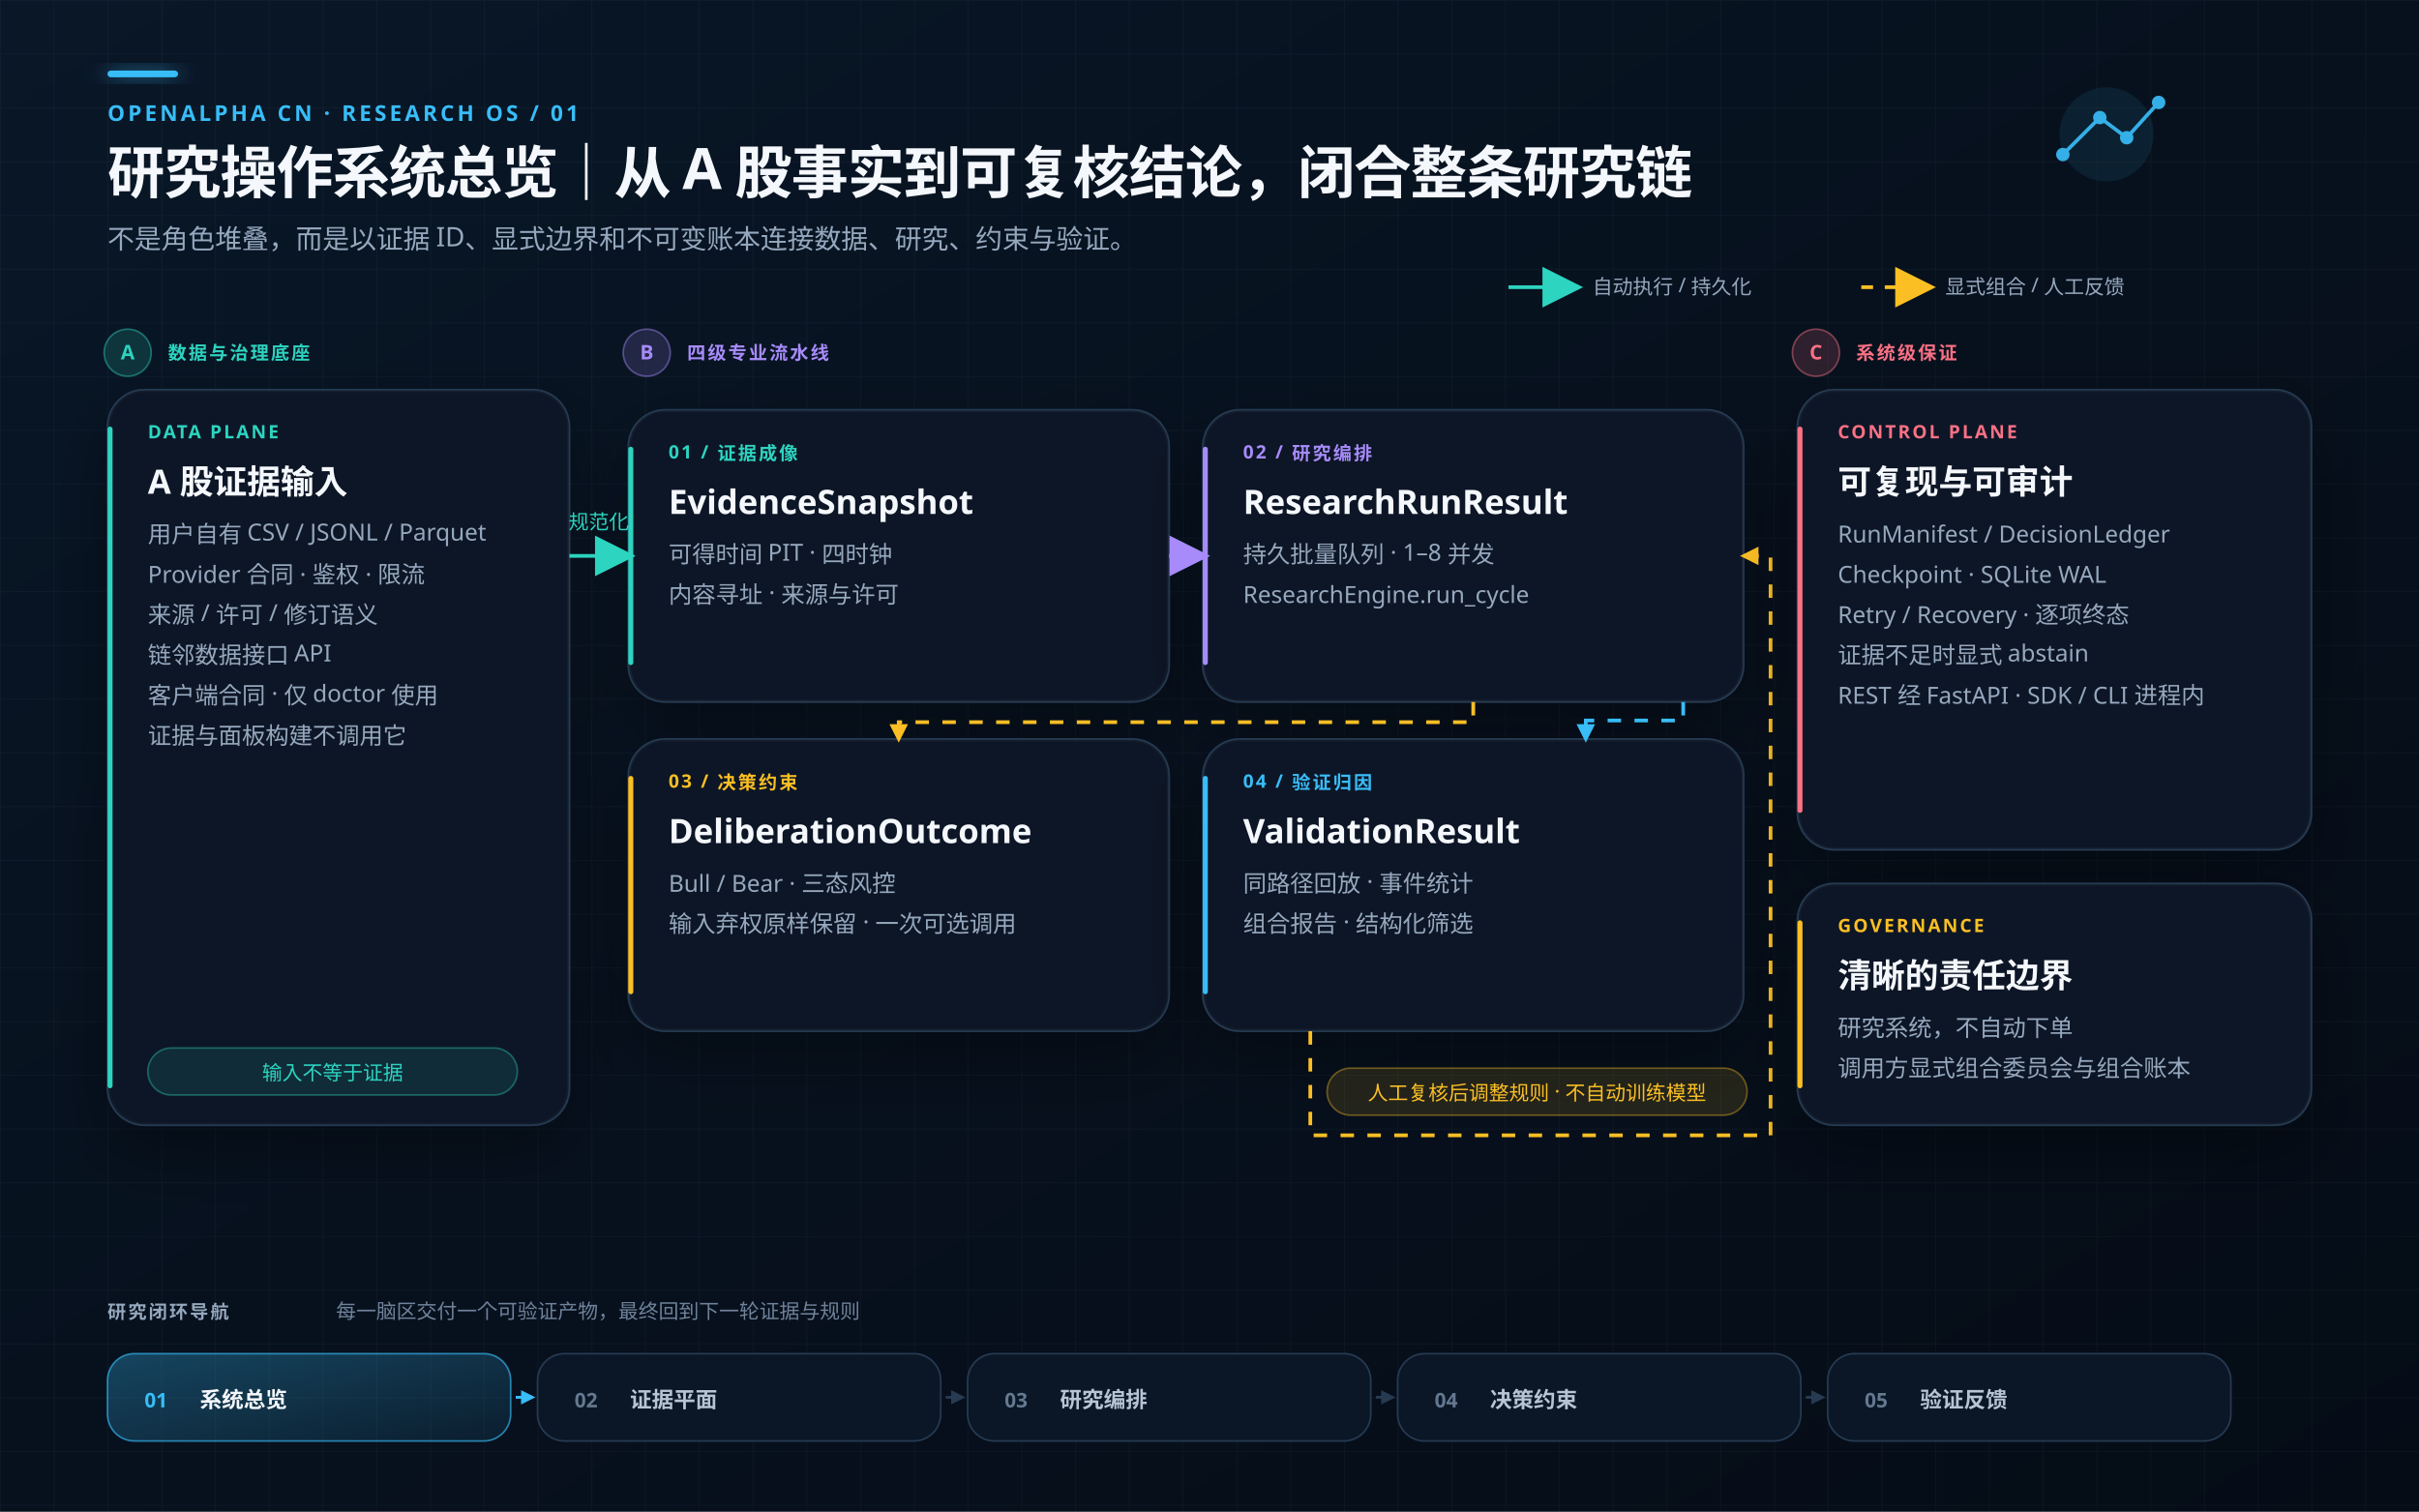
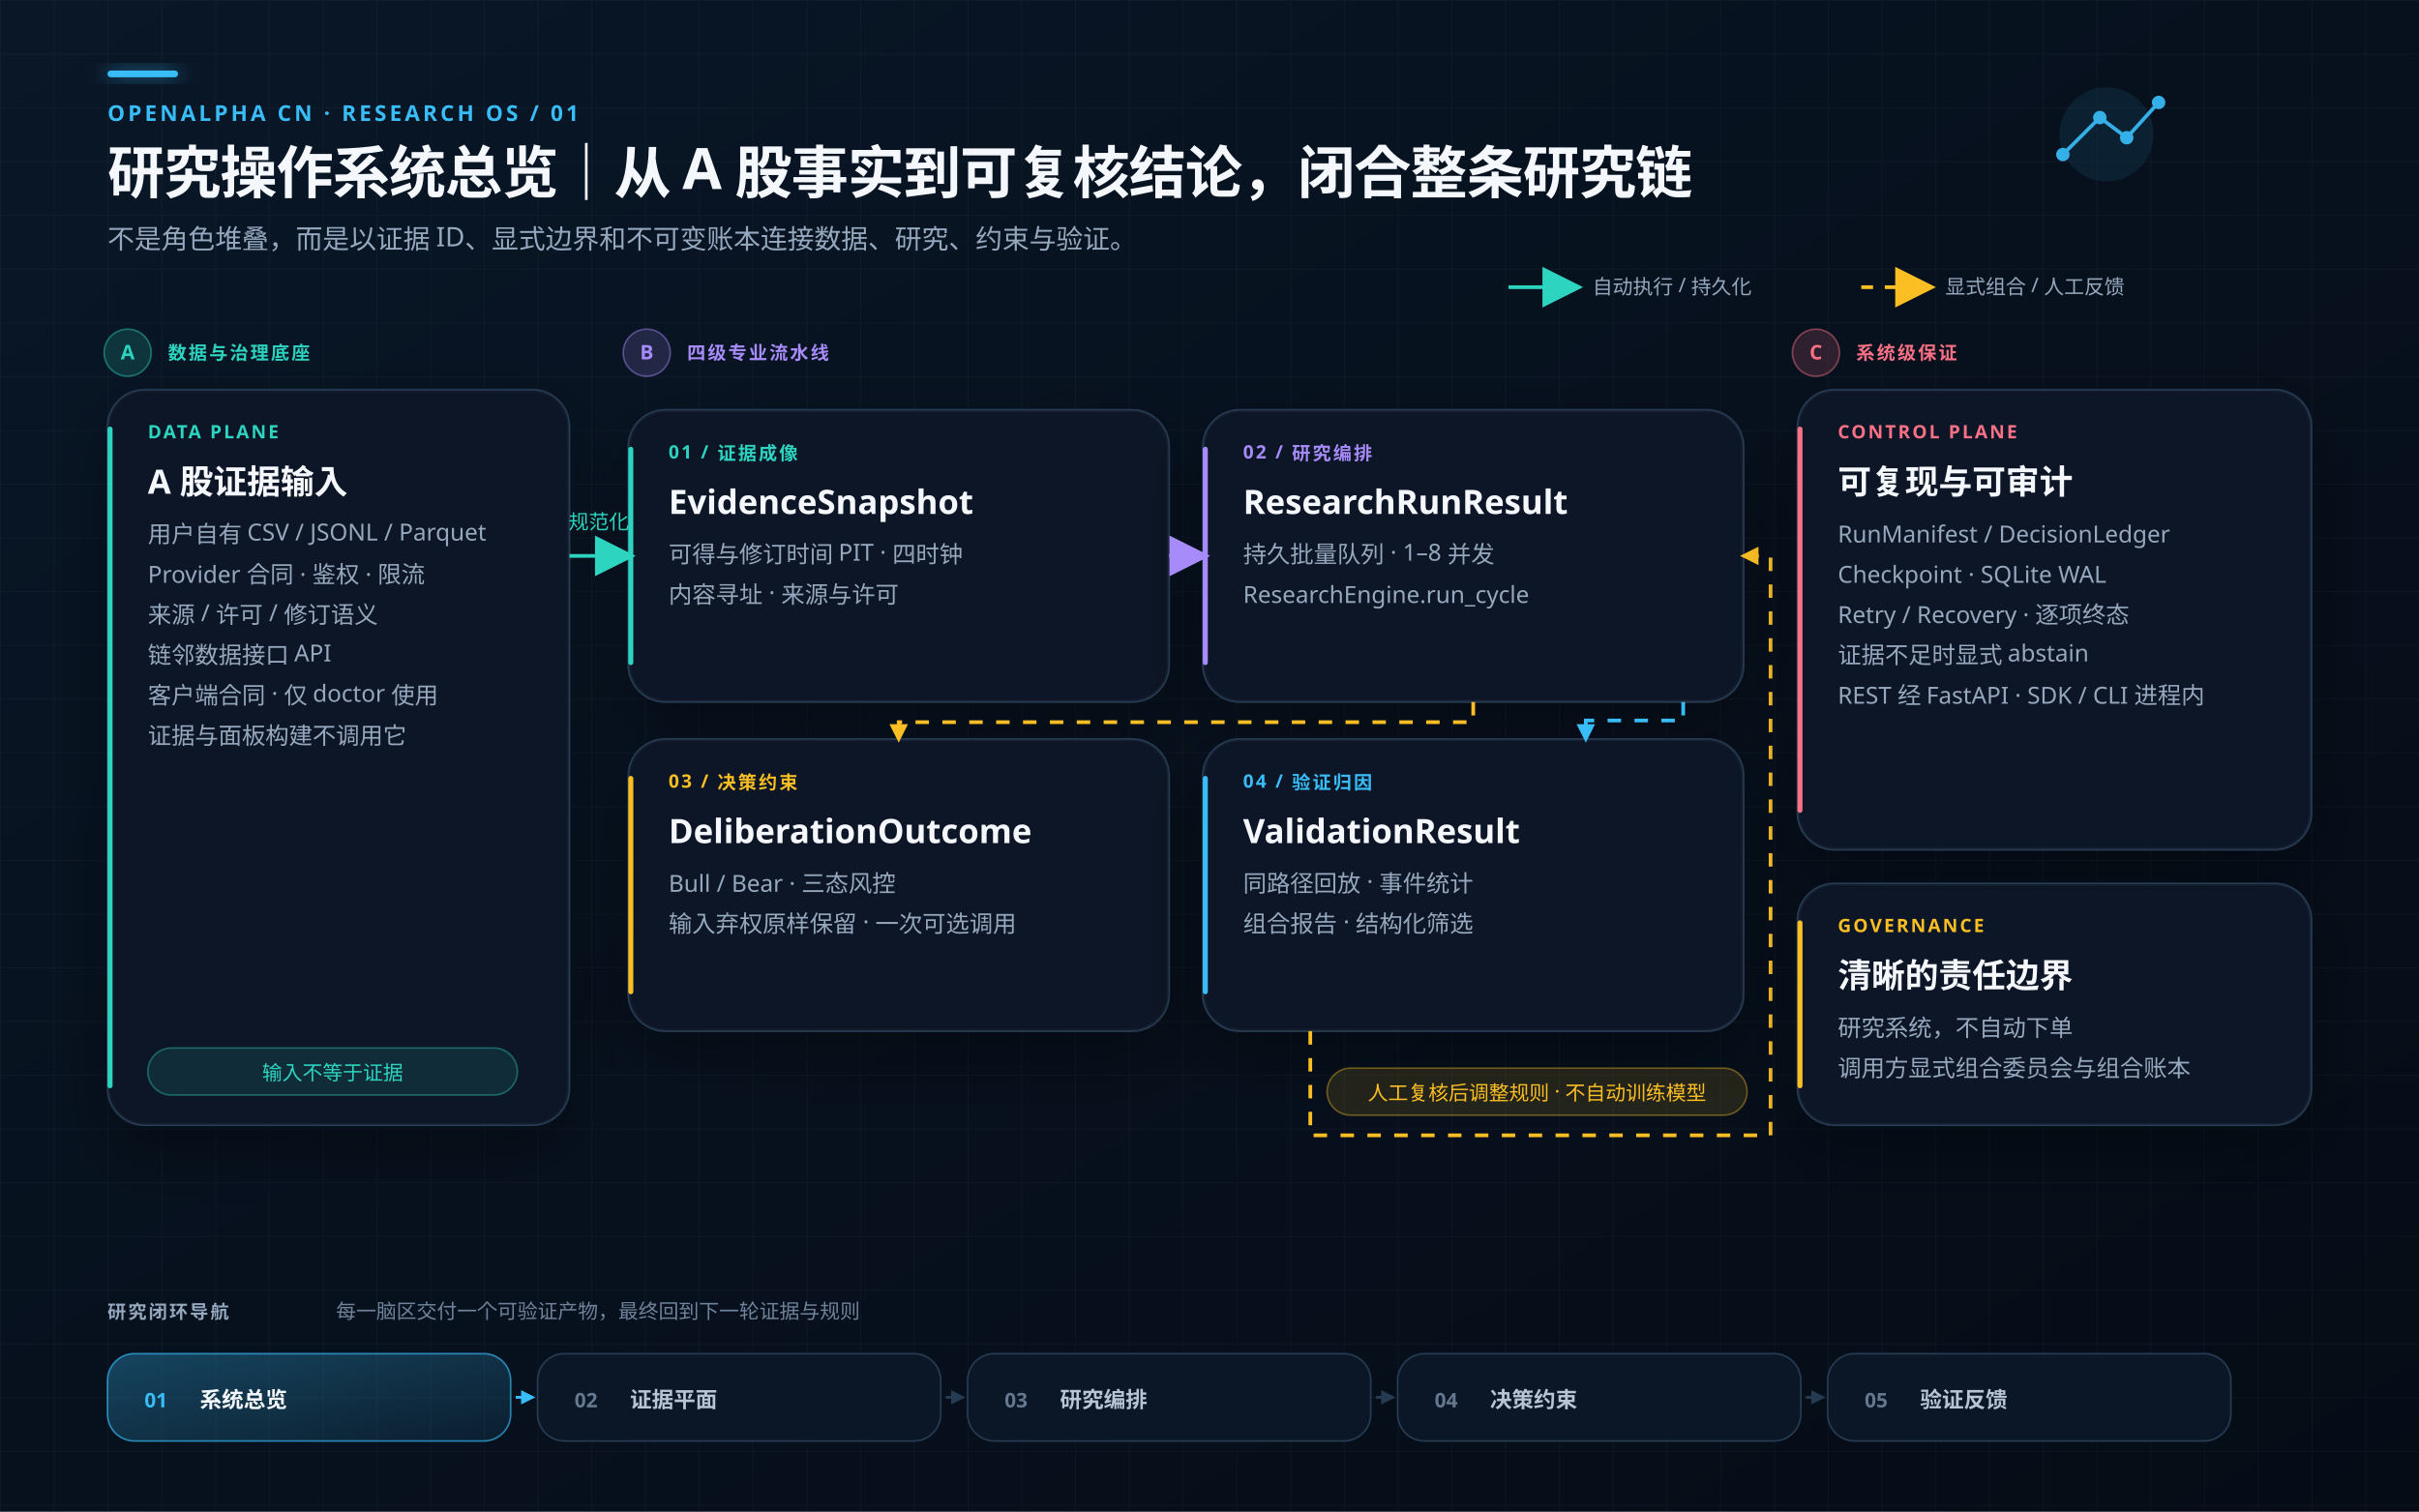
<svg xmlns="http://www.w3.org/2000/svg" width="1440" height="900" viewBox="0 0 1440 900" role="img" aria-labelledby="title desc">
  <defs>
    <linearGradient id="bgGradient" x1="0" y1="0" x2="1" y2="1">
      <stop offset="0" stop-color="#091727" />
      <stop offset=".48" stop-color="#07111E" />
      <stop offset="1" stop-color="#050C16" />
    </linearGradient>
    <radialGradient id="ambient" cx="0" cy="0" r="1" gradientTransform="translate(1160 40) rotate(135) scale(600 420)">
      <stop offset="0" stop-color="#38BDF8" stop-opacity=".16" />
      <stop offset=".62" stop-color="#38BDF8" stop-opacity=".025" />
      <stop offset="1" stop-color="#38BDF8" stop-opacity="0" />
    </radialGradient>
    <linearGradient id="activeNav" x1="0" y1="0" x2="1" y2="1">
      <stop offset="0" stop-color="#38BDF8" stop-opacity=".30" />
      <stop offset="1" stop-color="#38BDF8" stop-opacity=".08" />
    </linearGradient>
    <filter id="shadow" x="-20%" y="-20%" width="150%" height="170%">
      <feDropShadow dx="0" dy="16" stdDeviation="20" flood-color="#000000" flood-opacity=".34" />
    </filter>
    <filter id="softGlow" x="-100%" y="-100%" width="300%" height="300%">
      <feGaussianBlur stdDeviation="7" result="blur" />
      <feMerge>
        <feMergeNode in="blur" />
        <feMergeNode in="SourceGraphic" />
      </feMerge>
    </filter>
    <pattern id="grid" width="32" height="32" patternUnits="userSpaceOnUse">
      <path d="M32 0H0V32" fill="none" stroke="#6D87A3" stroke-width=".55" opacity=".12" />
    </pattern>
    <marker id="arrow-2DD4BF" markerWidth="11" markerHeight="11" refX="9" refY="5.5" orient="auto" markerUnits="strokeWidth">
      <path d="M0 0L11 5.5L0 11Z" fill="#2DD4BF" />
    </marker>
    <marker id="arrowShort-2DD4BF" markerWidth="5" markerHeight="5" refX="4" refY="2.5" orient="auto" markerUnits="strokeWidth">
      <path d="M0 0L5 2.5L0 5Z" fill="#2DD4BF" />
    </marker>
    <marker id="arrow-38BDF8" markerWidth="11" markerHeight="11" refX="9" refY="5.5" orient="auto" markerUnits="strokeWidth">
      <path d="M0 0L11 5.5L0 11Z" fill="#38BDF8" />
    </marker>
    <marker id="arrowShort-38BDF8" markerWidth="5" markerHeight="5" refX="4" refY="2.5" orient="auto" markerUnits="strokeWidth">
      <path d="M0 0L5 2.5L0 5Z" fill="#38BDF8" />
    </marker>
    <marker id="arrow-A78BFA" markerWidth="11" markerHeight="11" refX="9" refY="5.5" orient="auto" markerUnits="strokeWidth">
      <path d="M0 0L11 5.5L0 11Z" fill="#A78BFA" />
    </marker>
    <marker id="arrowShort-A78BFA" markerWidth="5" markerHeight="5" refX="4" refY="2.5" orient="auto" markerUnits="strokeWidth">
      <path d="M0 0L5 2.5L0 5Z" fill="#A78BFA" />
    </marker>
    <marker id="arrow-FBBF24" markerWidth="11" markerHeight="11" refX="9" refY="5.5" orient="auto" markerUnits="strokeWidth">
      <path d="M0 0L11 5.5L0 11Z" fill="#FBBF24" />
    </marker>
    <marker id="arrowShort-FBBF24" markerWidth="5" markerHeight="5" refX="4" refY="2.5" orient="auto" markerUnits="strokeWidth">
      <path d="M0 0L5 2.5L0 5Z" fill="#FBBF24" />
    </marker>
    <marker id="arrow-FB7185" markerWidth="11" markerHeight="11" refX="9" refY="5.5" orient="auto" markerUnits="strokeWidth">
      <path d="M0 0L11 5.5L0 11Z" fill="#FB7185" />
    </marker>
    <marker id="arrowShort-FB7185" markerWidth="5" markerHeight="5" refX="4" refY="2.5" orient="auto" markerUnits="strokeWidth">
      <path d="M0 0L5 2.5L0 5Z" fill="#FB7185" />
    </marker>
    <marker id="arrow-A3E635" markerWidth="11" markerHeight="11" refX="9" refY="5.5" orient="auto" markerUnits="strokeWidth">
      <path d="M0 0L11 5.5L0 11Z" fill="#A3E635" />
    </marker>
    <marker id="arrowShort-A3E635" markerWidth="5" markerHeight="5" refX="4" refY="2.5" orient="auto" markerUnits="strokeWidth">
      <path d="M0 0L5 2.5L0 5Z" fill="#A3E635" />
    </marker>
    <marker id="arrow-263A52" markerWidth="11" markerHeight="11" refX="9" refY="5.5" orient="auto" markerUnits="strokeWidth">
      <path d="M0 0L11 5.5L0 11Z" fill="#263A52" />
    </marker>
    <marker id="arrowShort-263A52" markerWidth="5" markerHeight="5" refX="4" refY="2.5" orient="auto" markerUnits="strokeWidth">
      <path d="M0 0L5 2.5L0 5Z" fill="#263A52" />
    </marker>
    <style>
      text { font-family: Geist, "Plus Jakarta Sans", "Noto Sans SC", "Microsoft YaHei", sans-serif; }
      .eyebrow { font-size: 13px; font-weight: 760; letter-spacing: 1.8px; }
      .title { font-size: 34px; font-weight: 760; letter-spacing: -.5px; }
      .subtitle { font-size: 16px; font-weight: 480; }
      .micro { font-size: 11px; font-weight: 760; letter-spacing: 1.25px; }
      .cardTitle { font-size: 20px; font-weight: 720; }
      .cardTitleTight { font-size: 17px; font-weight: 720; }
      .body { font-size: 14px; font-weight: 490; }
      .small { font-size: 12px; font-weight: 520; }
      .mono { font-size: 12px; font-weight: 680; font-family: Geist Mono, "Noto Sans Mono CJK SC", monospace; }
      .metric { font-size: 28px; font-weight: 780; letter-spacing: -.5px; }
      .nav { font-size: 13px; font-weight: 680; }
      .navNum { font-size: 12px; font-weight: 800; }
    </style>
  </defs>
  <rect width="1440" height="900" fill="#07111E" />
  <rect width="1440" height="900" fill="url(#bgGradient)" />
  <rect width="1440" height="900" fill="url(#ambient)" />
  <rect width="1440" height="900" fill="url(#grid)" />
  <rect x="64" y="42" width="42" height="4" rx="2" fill="#38BDF8" filter="url(#softGlow)" />
  <text x="64" y="72" class="eyebrow" fill="#38BDF8">OPENALPHA CN · RESEARCH OS / 01</text>
  <text x="64" y="115" class="title" fill="#F4F7FB">研究操作系统总览｜从 A 股事实到可复核结论，闭合整条研究链</text>
  <text x="64" y="148" class="subtitle" fill="#96A8BE">不是角色堆叠，而是以证据 ID、显式边界和不可变账本连接数据、研究、约束与验证。</text>
  <g transform="translate(1210 50)" opacity=".92">
    <circle cx="44" cy="30" r="28" fill="#38BDF8" opacity=".09" />
    <path d="M18 42L40 20L56 32L75 11" fill="none" stroke="#38BDF8" stroke-width="2.2" />
    <circle cx="18" cy="42" r="4" fill="#38BDF8" />
    <circle cx="40" cy="20" r="4" fill="#38BDF8" />
    <circle cx="56" cy="32" r="4" fill="#38BDF8" />
    <circle cx="75" cy="11" r="4" fill="#38BDF8" />
  </g>
  <line x1="898" y1="171" x2="938" y2="171" stroke="#2DD4BF" stroke-width="2.2" marker-end="url(#arrow-2DD4BF)" />
  <text x="948" y="175" class="small" fill="#96A8BE" text-anchor="start" opacity="1">自动执行 / 持久化</text>
  <line x1="1108" y1="171" x2="1148" y2="171" stroke="#FBBF24" stroke-width="2.2" stroke-dasharray="7 7" marker-end="url(#arrow-FBBF24)" />
  <text x="1158" y="175" class="small" fill="#96A8BE" text-anchor="start" opacity="1">显式组合 / 人工反馈</text>
  <circle cx="76" cy="210" r="14" fill="#2DD4BF" fill-opacity=".16" stroke="#2DD4BF" stroke-opacity=".45" />
  <text x="76" y="214" class="navNum" fill="#2DD4BF" text-anchor="middle" opacity="1">A</text>
  <text x="100" y="214" class="micro" fill="#2DD4BF" text-anchor="start" opacity="1">数据与治理底座</text>
  <rect x="64" y="232" width="275" height="438" rx="22" fill="#0C1928" stroke="#263A52" filter="url(#shadow)" />
  <rect x="65" y="233" width="273" height="436" rx="21" fill="none" stroke="#FFFFFF" stroke-opacity=".035" />
  <rect x="64" y="254" width="3" height="394" rx="1.5" fill="#2DD4BF" />
  <text x="88" y="261" class="micro" fill="#2DD4BF" text-anchor="start" opacity="1">DATA PLANE</text>
  <text x="88" y="294" class="cardTitle" fill="#F4F7FB" text-anchor="start" opacity="1">A 股证据输入</text>
  <text x="88" y="323" class="body" fill="#96A8BE" text-anchor="start" opacity="1">用户自有 CSV / JSONL / Parquet</text>
  <text x="88" y="347" class="body" fill="#96A8BE" text-anchor="start" opacity="1">Provider 合同 · 鉴权 · 限流</text>
  <text x="88" y="371" class="body" fill="#96A8BE" text-anchor="start" opacity="1">来源 / 许可 / 修订语义</text>
  <text x="88" y="395" class="body" fill="#96A8BE" text-anchor="start" opacity="1">链邻数据接口 API</text>
  <text x="88" y="419" class="body" fill="#96A8BE" text-anchor="start" opacity="1">客户端合同 · 仅 doctor 使用</text>
  <text x="88" y="443" class="body" fill="#96A8BE" text-anchor="start" opacity="1">证据与面板构建不调用它</text>
  <rect x="88" y="624" width="220" height="28" rx="14" fill="#2DD4BF" fill-opacity="0.12" stroke="#2DD4BF" stroke-opacity=".38" />
  <text x="198.0" y="643" class="small" fill="#2DD4BF" text-anchor="middle" opacity="1">输入不等于证据</text>
  <circle cx="385" cy="210" r="14" fill="#A78BFA" fill-opacity=".16" stroke="#A78BFA" stroke-opacity=".45" />
  <text x="385" y="214" class="navNum" fill="#A78BFA" text-anchor="middle" opacity="1">B</text>
  <text x="409" y="214" class="micro" fill="#A78BFA" text-anchor="start" opacity="1">四级专业流水线</text>
  <rect x="374" y="244" width="322" height="174" rx="22" fill="#0C1928" stroke="#263A52" filter="url(#shadow)" />
  <rect x="375" y="245" width="320" height="172" rx="21" fill="none" stroke="#FFFFFF" stroke-opacity=".035" />
  <rect x="374" y="266" width="3" height="130" rx="1.5" fill="#2DD4BF" />
  <text x="398" y="273" class="micro" fill="#2DD4BF" text-anchor="start" opacity="1">01 / 证据成像</text>
  <text x="398" y="306" class="cardTitle" fill="#F4F7FB" text-anchor="start" opacity="1">EvidenceSnapshot</text>
-   <text x="398" y="335" class="body" fill="#96A8BE" text-anchor="start" opacity="1">可得时间 PIT · 四时钟</text>
+   <text x="398" y="335" class="body" fill="#96A8BE" text-anchor="start" opacity="1">可得与修订时间 PIT · 四时钟</text>
  <text x="398" y="359" class="body" fill="#96A8BE" text-anchor="start" opacity="1">内容寻址 · 来源与许可</text>
  <rect x="716" y="244" width="322" height="174" rx="22" fill="#0C1928" stroke="#263A52" filter="url(#shadow)" />
  <rect x="717" y="245" width="320" height="172" rx="21" fill="none" stroke="#FFFFFF" stroke-opacity=".035" />
  <rect x="716" y="266" width="3" height="130" rx="1.5" fill="#A78BFA" />
  <text x="740" y="273" class="micro" fill="#A78BFA" text-anchor="start" opacity="1">02 / 研究编排</text>
  <text x="740" y="306" class="cardTitle" fill="#F4F7FB" text-anchor="start" opacity="1">ResearchRunResult</text>
  <text x="740" y="335" class="body" fill="#96A8BE" text-anchor="start" opacity="1">持久批量队列 · 1–8 并发</text>
  <text x="740" y="359" class="body" fill="#96A8BE" text-anchor="start" opacity="1">ResearchEngine.run_cycle</text>
  <rect x="374" y="440" width="322" height="174" rx="22" fill="#0C1928" stroke="#263A52" filter="url(#shadow)" />
  <rect x="375" y="441" width="320" height="172" rx="21" fill="none" stroke="#FFFFFF" stroke-opacity=".035" />
  <rect x="374" y="462" width="3" height="130" rx="1.5" fill="#FBBF24" />
  <text x="398" y="469" class="micro" fill="#FBBF24" text-anchor="start" opacity="1">03 / 决策约束</text>
  <text x="398" y="502" class="cardTitle" fill="#F4F7FB" text-anchor="start" opacity="1">DeliberationOutcome</text>
  <text x="398" y="531" class="body" fill="#96A8BE" text-anchor="start" opacity="1">Bull / Bear · 三态风控</text>
  <text x="398" y="555" class="body" fill="#96A8BE" text-anchor="start" opacity="1">输入弃权原样保留 · 一次可选调用</text>
  <rect x="716" y="440" width="322" height="174" rx="22" fill="#0C1928" stroke="#263A52" filter="url(#shadow)" />
  <rect x="717" y="441" width="320" height="172" rx="21" fill="none" stroke="#FFFFFF" stroke-opacity=".035" />
  <rect x="716" y="462" width="3" height="130" rx="1.5" fill="#38BDF8" />
  <text x="740" y="469" class="micro" fill="#38BDF8" text-anchor="start" opacity="1">04 / 验证归因</text>
  <text x="740" y="502" class="cardTitle" fill="#F4F7FB" text-anchor="start" opacity="1">ValidationResult</text>
  <text x="740" y="531" class="body" fill="#96A8BE" text-anchor="start" opacity="1">同路径回放 · 事件统计</text>
  <text x="740" y="555" class="body" fill="#96A8BE" text-anchor="start" opacity="1">组合报告 · 结构化筛选</text>
  <path d="M696 331L716 331" fill="none" stroke="#A78BFA" stroke-width="2.2" marker-end="url(#arrow-A78BFA)" />
  <path d="M877 418V430H535V440" fill="none" stroke="#FBBF24" stroke-width="2.2" stroke-dasharray="8 8" marker-end="url(#arrowShort-FBBF24)" opacity="1" />
  <path d="M1002 418V429H944V440" fill="none" stroke="#38BDF8" stroke-width="2.2" stroke-dasharray="8 8" marker-end="url(#arrowShort-38BDF8)" opacity="1" />
  <path d="M780 614V676H1054V331H1038" fill="none" stroke="#FBBF24" stroke-width="2.2" stroke-dasharray="8 8" marker-end="url(#arrowShort-FBBF24)" opacity="1" />
  <rect x="790" y="636" width="250" height="28" rx="14" fill="#FBBF24" fill-opacity="0.12" stroke="#FBBF24" stroke-opacity=".38" />
  <text x="915.0" y="655" class="small" fill="#FBBF24" text-anchor="middle" opacity="1">人工复核后调整规则 · 不自动训练模型</text>
  <path d="M339 331L374 331" fill="none" stroke="#2DD4BF" stroke-width="2.2" marker-end="url(#arrow-2DD4BF)" />
  <text x="356.5" y="315" class="small" fill="#2DD4BF" text-anchor="middle" opacity="1">规范化</text>
  <circle cx="1081" cy="210" r="14" fill="#FB7185" fill-opacity=".16" stroke="#FB7185" stroke-opacity=".45" />
  <text x="1081" y="214" class="navNum" fill="#FB7185" text-anchor="middle" opacity="1">C</text>
  <text x="1105" y="214" class="micro" fill="#FB7185" text-anchor="start" opacity="1">系统级保证</text>
  <rect x="1070" y="232" width="306" height="274" rx="22" fill="#0C1928" stroke="#263A52" filter="url(#shadow)" />
  <rect x="1071" y="233" width="304" height="272" rx="21" fill="none" stroke="#FFFFFF" stroke-opacity=".035" />
  <rect x="1070" y="254" width="3" height="230" rx="1.5" fill="#FB7185" />
  <text x="1094" y="261" class="micro" fill="#FB7185" text-anchor="start" opacity="1">CONTROL PLANE</text>
  <text x="1094" y="294" class="cardTitle" fill="#F4F7FB" text-anchor="start" opacity="1">可复现与可审计</text>
  <text x="1094" y="323" class="body" fill="#96A8BE" text-anchor="start" opacity="1">RunManifest / DecisionLedger</text>
  <text x="1094" y="347" class="body" fill="#96A8BE" text-anchor="start" opacity="1">Checkpoint · SQLite WAL</text>
  <text x="1094" y="371" class="body" fill="#96A8BE" text-anchor="start" opacity="1">Retry / Recovery · 逐项终态</text>
  <text x="1094" y="395" class="body" fill="#96A8BE" text-anchor="start" opacity="1">证据不足时显式 abstain</text>
  <text x="1094" y="419" class="body" fill="#96A8BE" text-anchor="start" opacity="1">REST 经 FastAPI · SDK / CLI 进程内</text>
  <rect x="1070" y="526" width="306" height="144" rx="22" fill="#0C1928" stroke="#263A52" filter="url(#shadow)" />
  <rect x="1071" y="527" width="304" height="142" rx="21" fill="none" stroke="#FFFFFF" stroke-opacity=".035" />
  <rect x="1070" y="548" width="3" height="100" rx="1.5" fill="#FBBF24" />
  <text x="1094" y="555" class="micro" fill="#FBBF24" text-anchor="start" opacity="1">GOVERNANCE</text>
  <text x="1094" y="588" class="cardTitle" fill="#F4F7FB" text-anchor="start" opacity="1">清晰的责任边界</text>
  <text x="1094" y="617" class="body" fill="#96A8BE" text-anchor="start" opacity="1">研究系统，不自动下单</text>
  <text x="1094" y="641" class="body" fill="#96A8BE" text-anchor="start" opacity="1">调用方显式组合委员会与组合账本</text>
  <text x="64" y="785" class="micro" fill="#96A8BE" text-anchor="start" opacity="1">研究闭环导航</text>
  <text x="200" y="785" class="small" fill="#6F829A" text-anchor="start" opacity="1">每一脑区交付一个可验证产物，最终回到下一轮证据与规则</text>
  <rect x="64" y="806" width="240" height="52" rx="16" fill="url(#activeNav)" stroke="#38BDF8" stroke-opacity=".64" />
  <text x="86" y="838" class="navNum" fill="#38BDF8" text-anchor="start" opacity="1">01</text>
  <text x="119" y="838" class="nav" fill="#F4F7FB" text-anchor="start" opacity="1">系统总览</text>
  <path d="M307 832H317" stroke="#38BDF8" stroke-width="1.7" marker-end="url(#arrowShort-38BDF8)" />
  <rect x="320" y="806" width="240" height="52" rx="16" fill="#0B1726" stroke="#263A52" />
  <text x="342" y="838" class="navNum" fill="#647890" text-anchor="start" opacity="1">02</text>
  <text x="375" y="838" class="nav" fill="#B7C4D4" text-anchor="start" opacity="1">证据平面</text>
  <path d="M563 832H573" stroke="#263A52" stroke-width="1.7" marker-end="url(#arrowShort-263A52)" />
  <rect x="576" y="806" width="240" height="52" rx="16" fill="#0B1726" stroke="#263A52" />
  <text x="598" y="838" class="navNum" fill="#647890" text-anchor="start" opacity="1">03</text>
  <text x="631" y="838" class="nav" fill="#B7C4D4" text-anchor="start" opacity="1">研究编排</text>
  <path d="M819 832H829" stroke="#263A52" stroke-width="1.7" marker-end="url(#arrowShort-263A52)" />
  <rect x="832" y="806" width="240" height="52" rx="16" fill="#0B1726" stroke="#263A52" />
  <text x="854" y="838" class="navNum" fill="#647890" text-anchor="start" opacity="1">04</text>
  <text x="887" y="838" class="nav" fill="#B7C4D4" text-anchor="start" opacity="1">决策约束</text>
  <path d="M1075 832H1085" stroke="#263A52" stroke-width="1.7" marker-end="url(#arrowShort-263A52)" />
  <rect x="1088" y="806" width="240" height="52" rx="16" fill="#0B1726" stroke="#263A52" />
  <text x="1110" y="838" class="navNum" fill="#647890" text-anchor="start" opacity="1">05</text>
  <text x="1143" y="838" class="nav" fill="#B7C4D4" text-anchor="start" opacity="1">验证反馈</text>
</svg>
